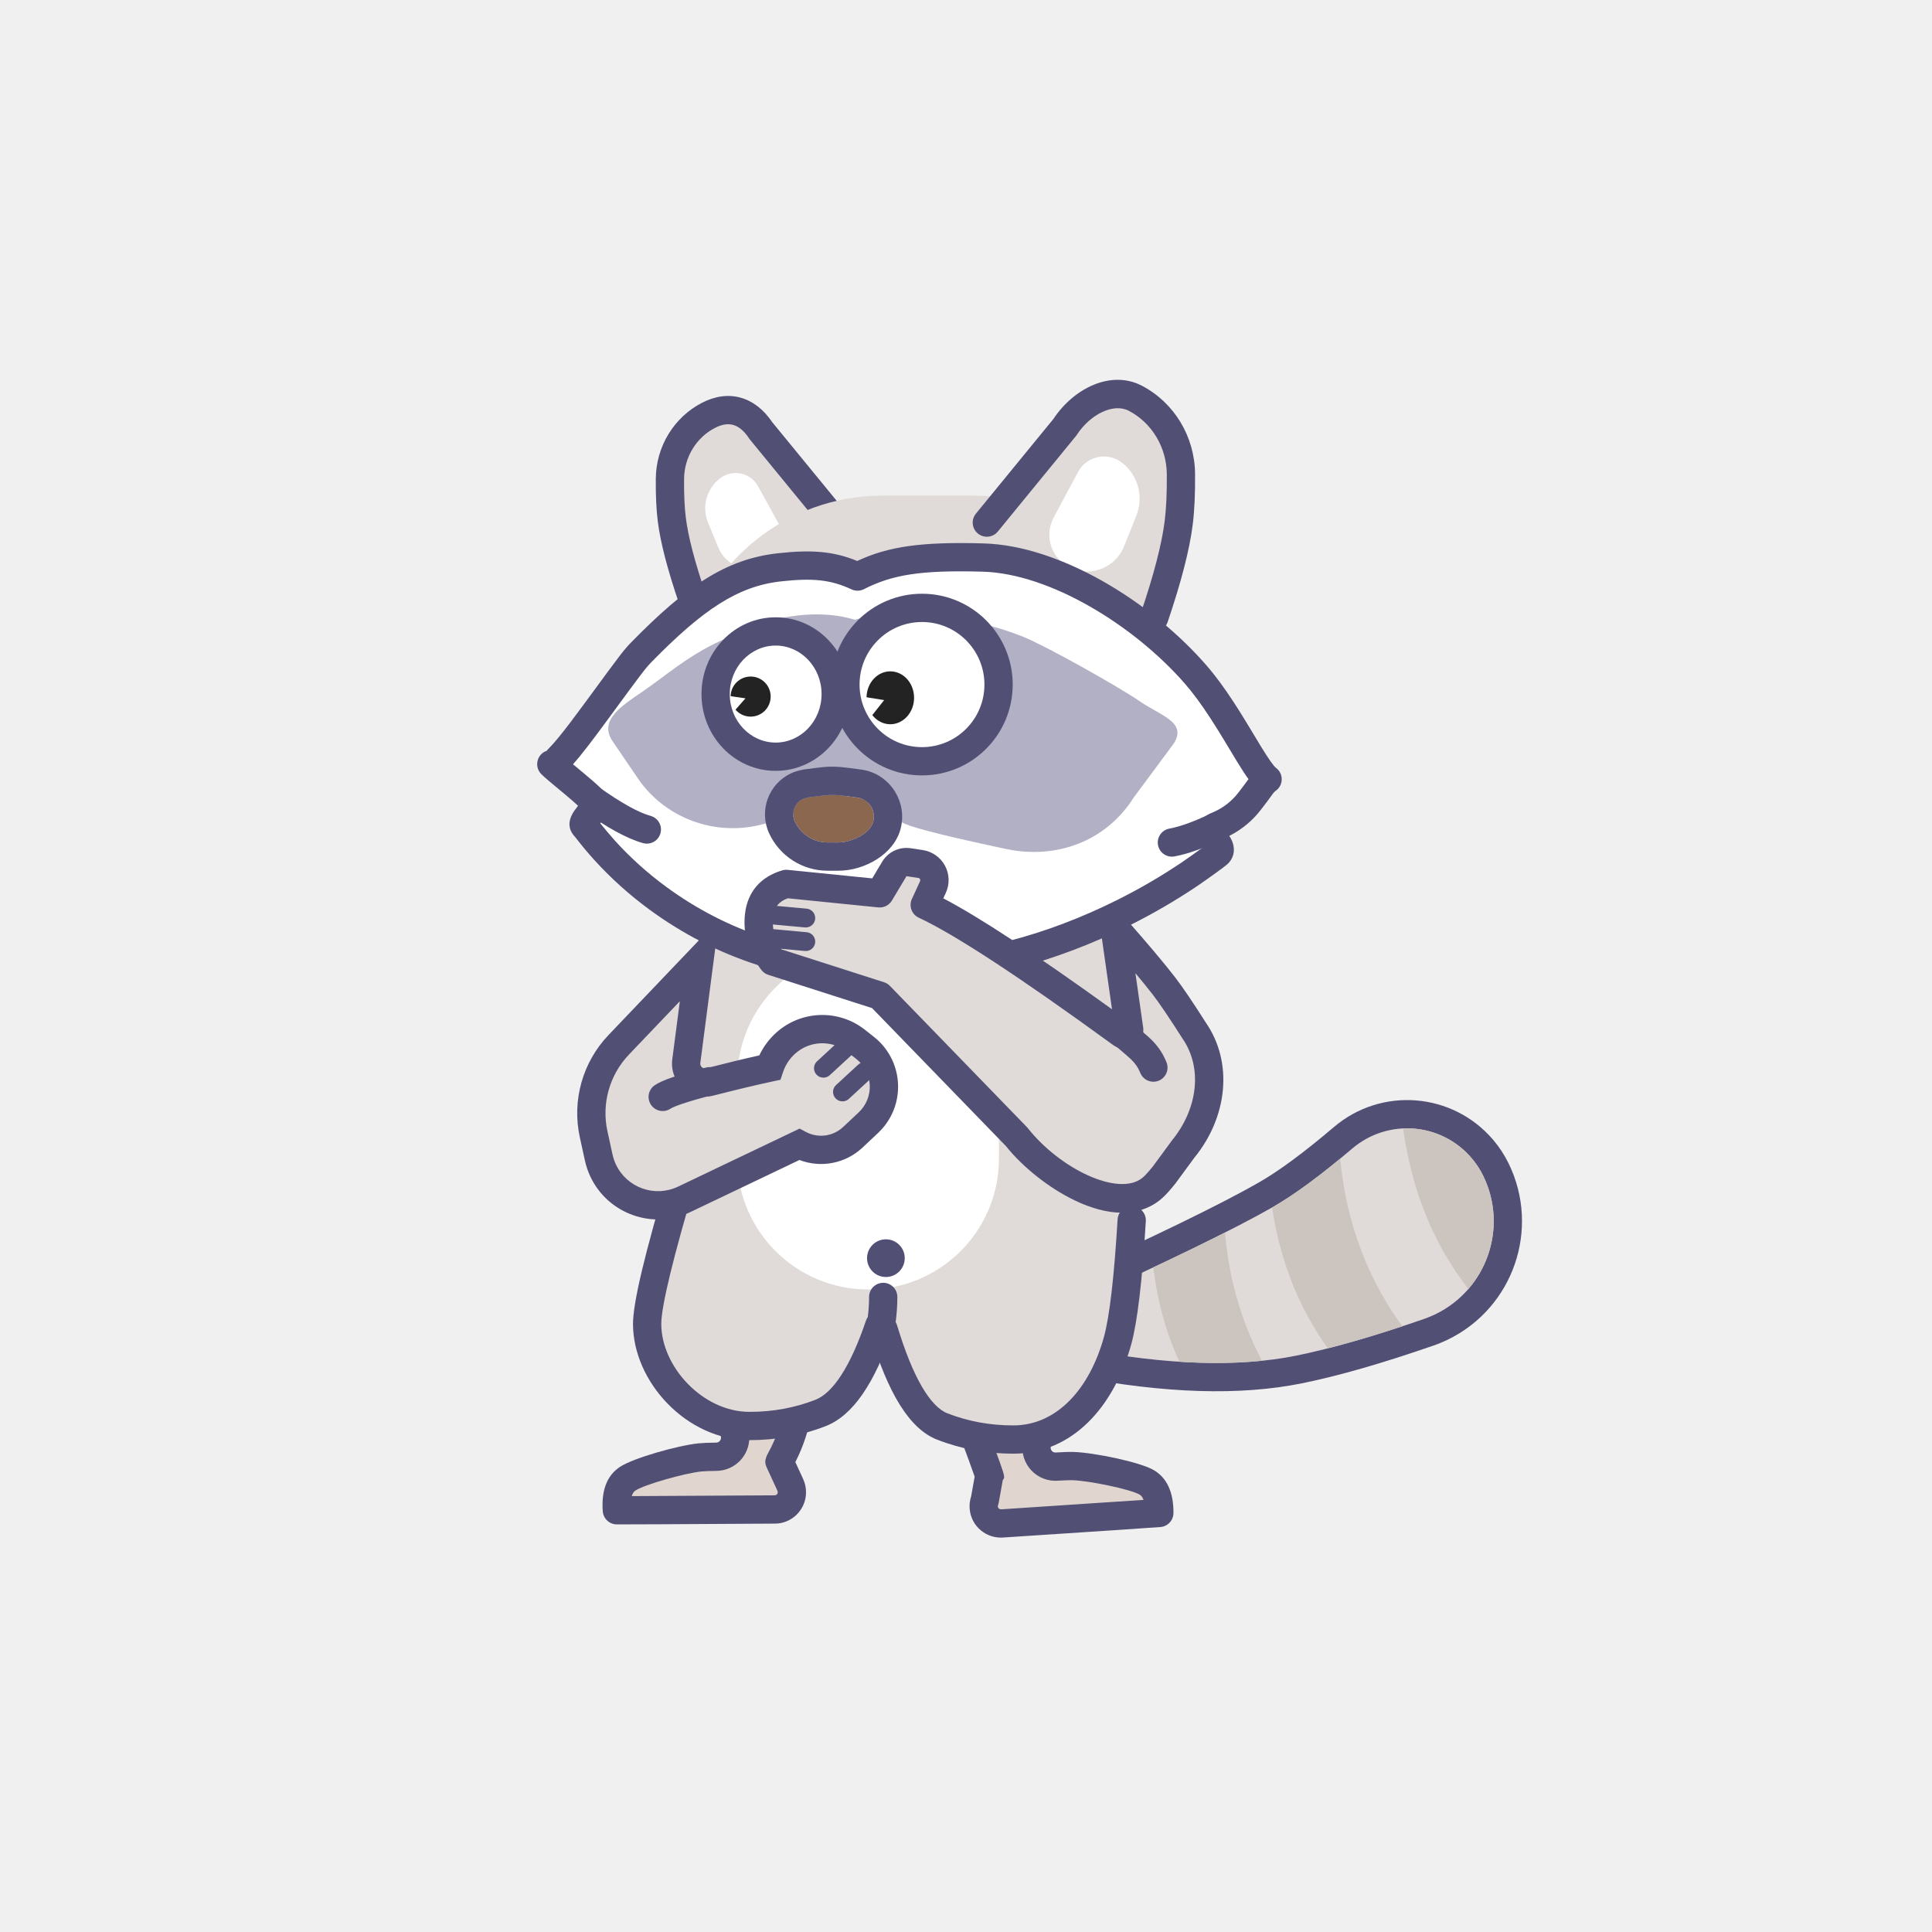
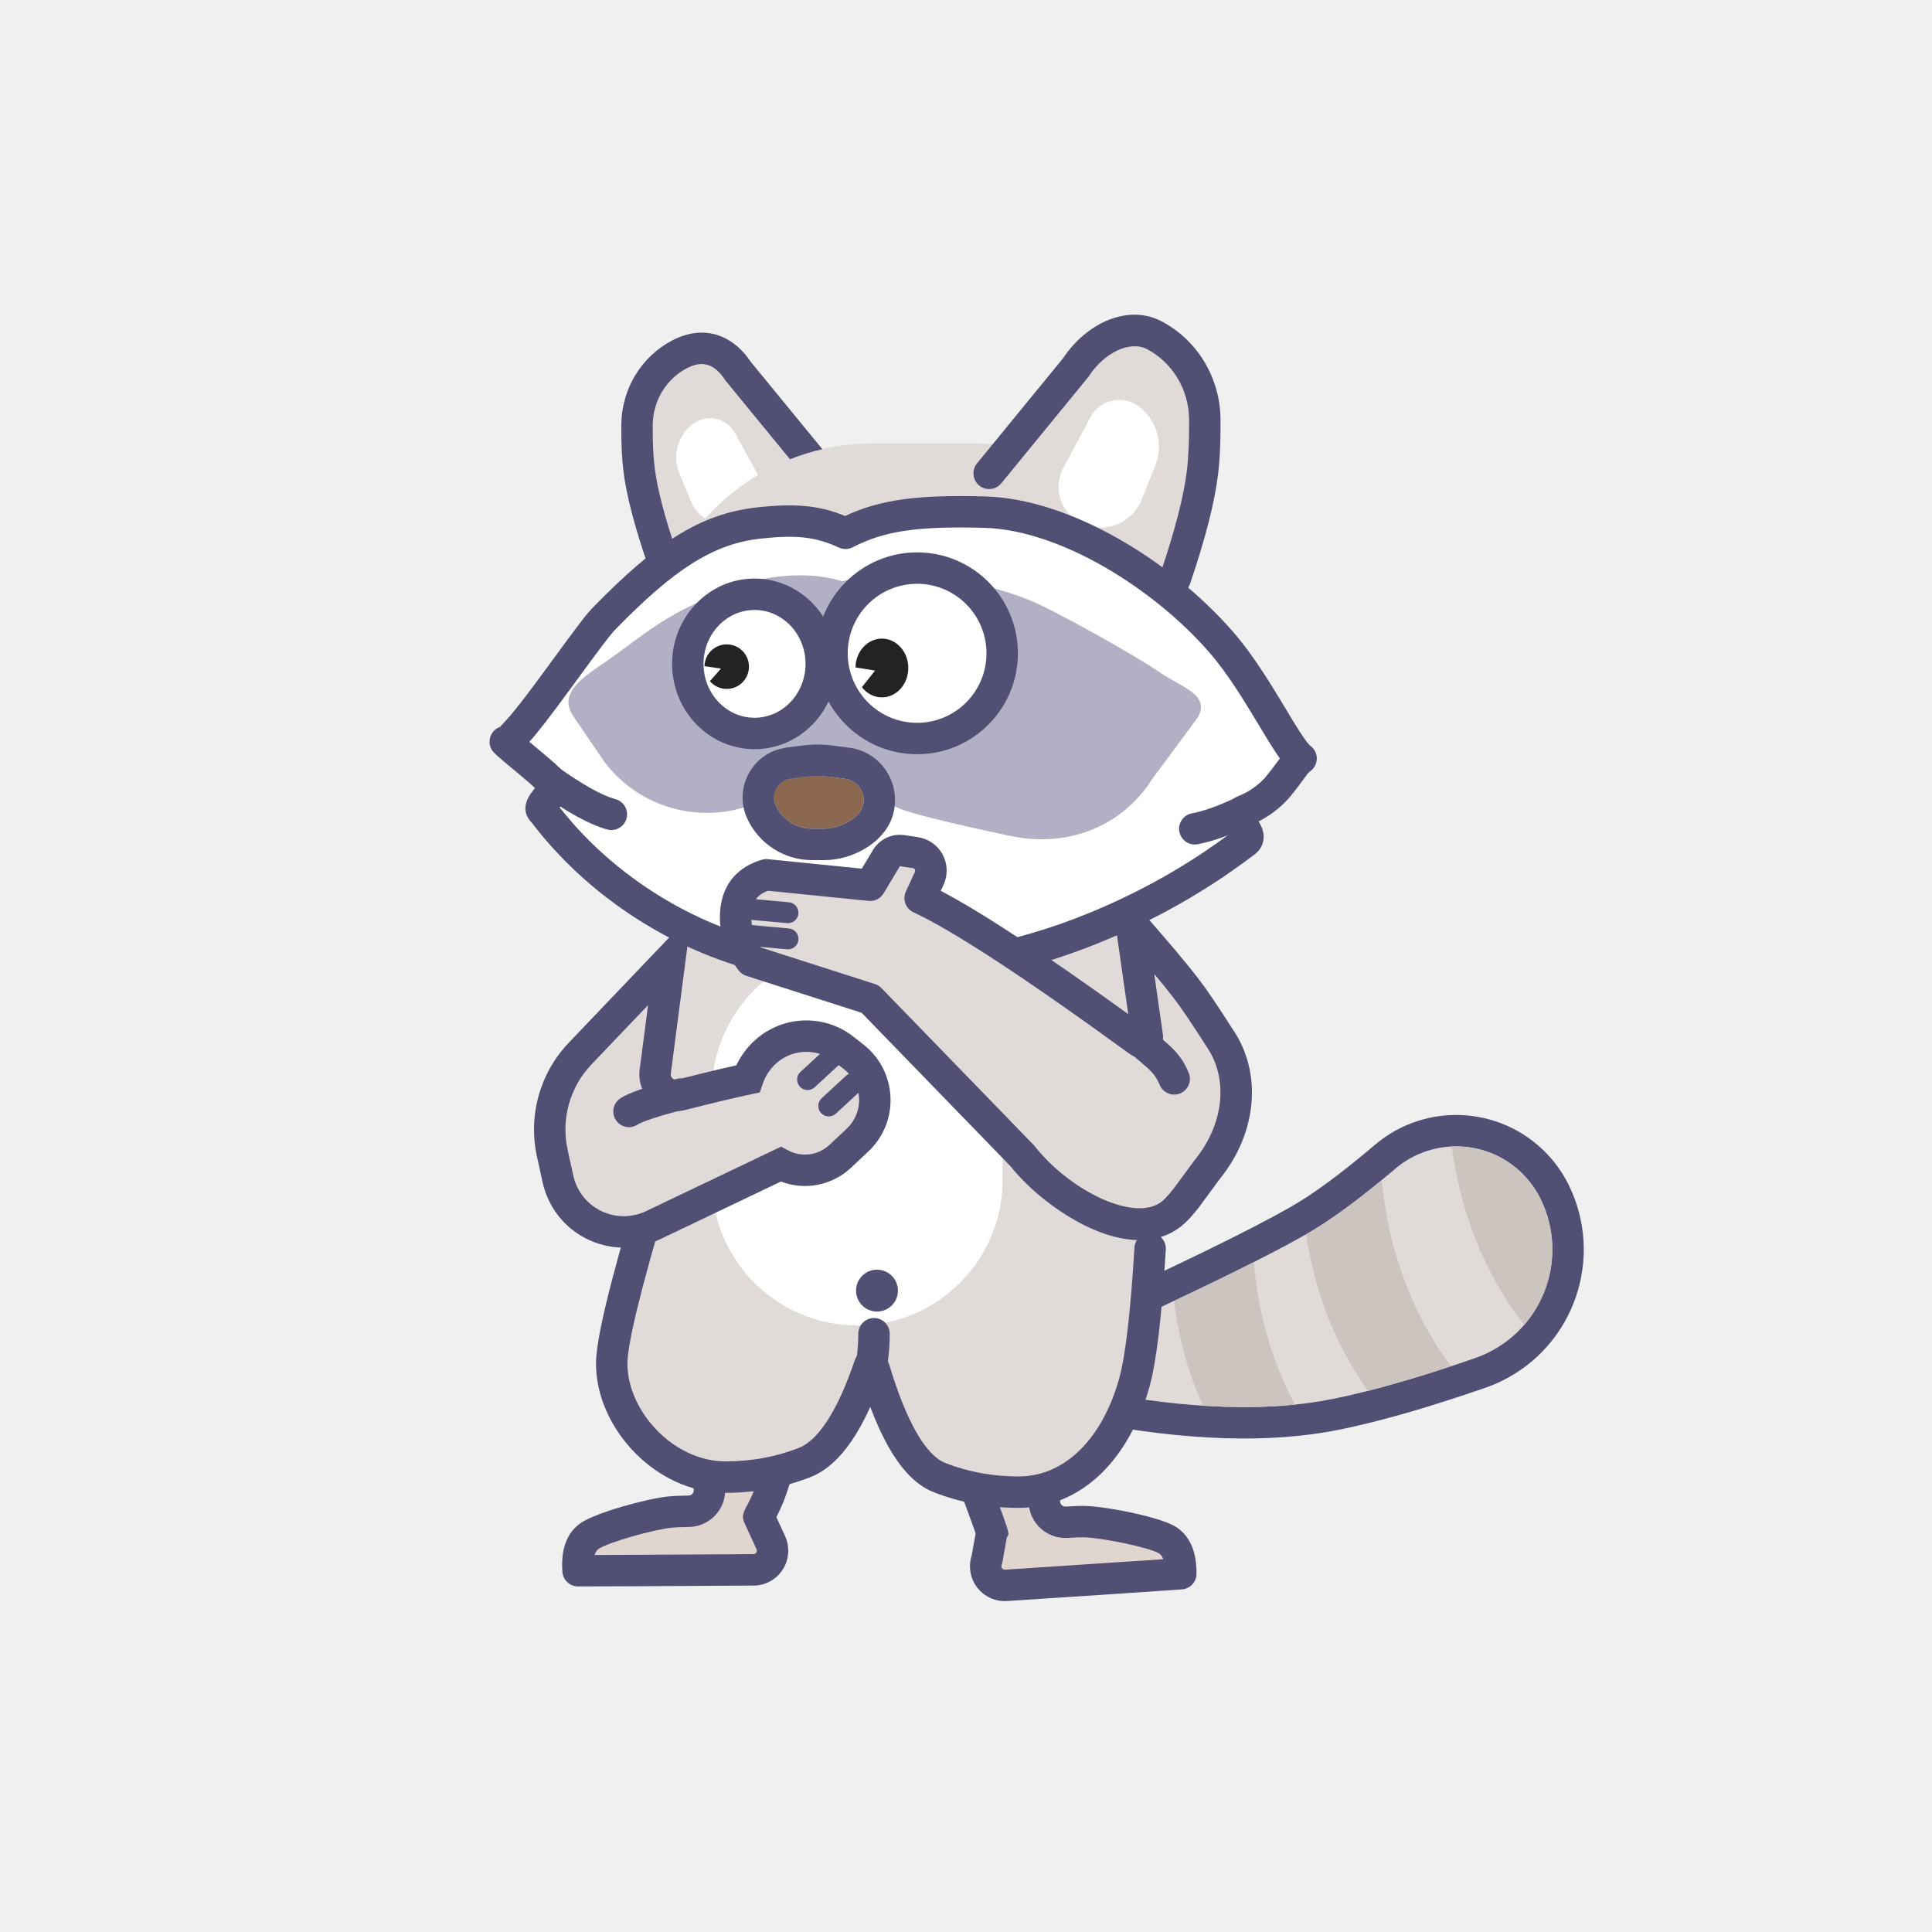
- <svg xmlns="http://www.w3.org/2000/svg" width="800px" height="800px" viewBox="0 0 1024 1024" class="icon" version="1.1">
+ <svg xmlns="http://www.w3.org/2000/svg" width="800px" height="800px" viewBox="51.2 51.2 921.6 921.6" class="icon" version="1.1">
  <path d="M567.806 691.807c50.381-22.828 85.866-40.106 106.454-51.824 11.631-6.626 25.79-17.033 42.481-31.239 18.872-16.059 47.189-13.779 63.246 5.095a44.561 44.561 0 0 1 6.166 9.423c13.255 27.203 1.946 59.999-25.258 73.253-1.973 0.962-4.001 1.803-6.072 2.523-26.602 9.209-49.179 15.695-67.739 19.456-30.76 6.236-68.745 5.02-113.964-3.656l-5.315-23.028z" fill="#E0DBD8" />
  <path d="M567.806 691.807l5.317 23.033c45.216 8.674 83.199 9.893 113.961 3.656 18.557-3.761 41.135-10.247 67.739-19.456a54.539 54.539 0 0 0 6.069-2.523c27.208-13.255 38.512-46.05 25.26-73.253a44.626 44.626 0 0 0-6.169-9.423c-16.059-18.874-44.374-21.154-63.243-5.095-16.691 14.204-30.85 24.611-42.484 31.237-20.582 11.719-56.07 28.997-106.451 51.824z m-6.184-13.652c49.991-22.648 85.142-39.761 105.222-51.2 10.7-6.089 24.151-15.979 40.186-29.621 25.175-21.424 62.951-18.382 84.373 6.793a59.979 59.979 0 0 1 8.224 12.573c16.879 34.641 2.478 76.41-32.169 93.291a70.137 70.137 0 0 1-7.732 3.207c-27.183 9.416-50.378 16.077-69.667 19.985-32.888 6.668-72.771 5.385-119.761-3.626l-9.583-1.838-10.27-44.499 11.177-5.065z" fill="#524F75" />
  <path d="M743.669 598.096c13.404-0.634 26.949 4.728 36.315 15.742a44.659 44.659 0 0 1 6.169 9.423c9.915 20.35 6.084 43.837-7.867 59.924a164.924 164.924 0 0 1-20.365-33.974c-6.821-15.318-11.571-32.356-14.251-51.115zM611.278 671.746c14.558-6.866 27.223-13.03 38.013-18.487a180.274 180.274 0 0 0 5.565 32.206c3.397 12.683 8.077 24.606 14.036 35.765-13.437 1.374-28.033 1.548-43.795 0.517a163.453 163.453 0 0 1-9.126-25.418 175.221 175.221 0 0 1-4.69-24.583zM674.237 639.995l0.025-0.015c10.113-5.759 22.136-14.381 36.07-25.865 1.558 17.136 5.345 33.537 11.359 49.202 5.545 14.443 12.748 27.65 21.609 39.621-14.488 4.795-27.673 8.699-39.546 11.721-8.137-11.481-14.671-23.637-19.598-36.474-4.533-11.813-7.842-24.544-9.918-38.188z" fill="#CBC4BF" />
  <path d="M383.525 477.034h204.578l12.368 96.893v53.65c0 20.542-1.848 45.69-5.547 75.451-44.427 11.306-73.381 16.958-86.863 16.958H452.373c-15.537 0-50.833-7.051-105.887-21.152 8.984-29.019 13.477-52.773 13.477-71.258 0.067-23.564 0.762-42.686 2.083-57.634 2.785-31.487 9.943-62.459 21.479-92.909z" fill="#E0DBD8" />
  <path d="M389.455 760.095l-5.185-26.11a2.158 2.158 0 0 1 2.19-2.58l21.531-0.16c1.049 0.03 17.393-1.074 16.554 2.288-1.354 26.557-11.546 40.735-11.319 41.225l5.637 12.243c0.577 1.256 0.872 2.617 0.859 3.989-0.045 5.14-4.281 9.199-9.466 9.061-50.039 0.31-77.807 0.45-83.306 0.42-0.622-8.247 1.309-13.831 5.787-16.754 6.716-4.386 29.731-10.37 38.143-11.249 1.891-0.2 4.815-0.317 8.774-0.357a10.078 10.078 0 0 0 9.8-12.016z" fill="#E1D6CF" />
  <path d="M386.26 738.898h0.18-0.18z m10.542 19.736a17.483 17.483 0 0 1 0.335 3.244c0.095 9.696-7.705 17.628-17.41 17.725-3.741 0.037-6.464 0.15-8.07 0.317-8.744 0.912-29.953 6.891-34.826 10.07-0.867 0.564-1.548 1.519-1.983 2.977 12.325-0.04 37.513-0.175 75.604-0.41 1.009 0.025 1.768-0.699 1.776-1.633a1.848 1.848 0 0 0-0.175-0.789l-5.637-12.243c-1.119-2.43-0.912-3.796-0.262-5.677 0.132-0.387 0.267-0.699 0.43-1.034 0.147-0.305 0.287-0.574 0.559-1.079a72.961 72.961 0 0 0 5.462-12.5c1.913-5.749 3.307-12.056 4.031-18.974a91.471 91.471 0 0 0-5.42 0.01c-0.699 0.022-2.802 0.1-3.097 0.105l-15.243 0.112 3.926 19.778z m11.384-34.878l-0.18-0.002h-0.017 0.197z m8.167-0.13c2.965 0.07 5.442 0.292 7.5 0.767 1.718 0.395 3.197 0.959 4.566 1.941 2.5 1.798 4.019 4.733 3.584 8.017-0.562 10.31-2.395 19.616-5.177 27.978a87.617 87.617 0 0 1-4.893 11.846l-0.38 0.749 4.116 8.946c1.039 2.255 1.566 4.708 1.546 7.183-0.08 9.346-7.797 16.734-16.911 16.491-50.106 0.307-77.851 0.45-83.396 0.417a7.493 7.493 0 0 1-7.43-6.928c-0.807-10.707 2.036-18.939 9.161-23.589 7.215-4.71 30.56-11.289 41.462-12.428 2.178-0.23 5.302-0.357 9.473-0.4a2.587 2.587 0 0 0 2.53-3.06l-5.185-26.11a9.648 9.648 0 0 1 9.566-11.534l21.319-0.155c-1.026-0.01 5.739-0.2 8.549-0.132z" fill="#524F75" />
  <path d="M466.037 702.479c-8.919 26.324-19.294 41.797-31.12 46.41-11.826 4.615-24.379 6.918-37.653 6.918-31.344 0-54.272-29.933-54.272-54.125 0-10.265 6.326-36.582 18.981-78.95" fill="#E0DBD8" />
  <path d="M458.942 700.074c-8.272 24.414-17.545 38.245-26.746 41.834-10.949 4.271-22.575 6.409-34.928 6.409-24.773 0-46.779-23.962-46.779-46.634 0-9.221 6.264-35.278 18.667-76.807a7.493 7.493 0 1 0-14.358-4.286c-12.905 43.208-19.294 69.782-19.294 81.096 0 30.678 28.415 61.62 61.765 61.62 14.196 0 27.67-2.478 40.376-7.435 14.453-5.637 25.927-22.745 35.493-50.988a7.493 7.493 0 0 0-14.194-4.808z" fill="#524F75" />
  <path d="M549.468 766.084l3.399-26.517a2.148 2.148 0 0 0-2.355-2.42l-23.977 1.386c-1.044 0.1-17.773 0.072-17.905 1.111 10.622 27.98 15.837 42.221 15.647 42.728l-2.265 12.633a9.406 9.406 0 0 0-0.584 4.044 9.106 9.106 0 0 0 10.043 8.374c49.866-3.272 77.537-5.12 83.011-5.545 0.057-8.279-2.24-13.722-6.903-16.322-6.988-3.901-30.32-8.232-38.76-8.507-1.908-0.06-4.85 0.03-8.826 0.275a9.988 9.988 0 0 1-10.525-11.242z" fill="#E1D6CF" />
  <path d="M516.298 781.841c-0.604-1.778-1.556-4.433-2.84-7.947-2.597-7.088-6.549-17.62-11.848-31.584a7.498 7.498 0 0 1-0.425-3.609 7.473 7.473 0 0 1 2.63-4.845c0.674-0.569 1.331-0.954 2.018-1.254 0.682-0.3 1.319-0.48 2.023-0.627a24.718 24.718 0 0 1 2.805-0.38c1.648-0.152 3.771-0.257 6.359-0.337l0.749-0.025c2.622-0.075 8.16-0.16 8.017-0.15l24.179-1.404a9.641 9.641 0 0 1 10.317 10.849l-3.397 26.514a2.498 2.498 0 0 0 2.632 2.81c4.191-0.26 7.335-0.357 9.531-0.285 10.939 0.36 34.651 5.26 42.166 9.453 7.428 4.143 10.819 12.163 10.745 22.918a7.493 7.493 0 0 1-6.916 7.418c-5.525 0.43-33.168 2.273-82.857 5.532-9.326 0.917-17.533-5.927-18.25-15.26a16.824 16.824 0 0 1 0.784-6.519l1.863-10.397a28.844 28.844 0 0 0-0.287-0.874z m34.933-37.231l-0.217 0.015c0.075-0.002 0.15-0.01 0.217-0.015z m-24.276 1.409c-1.246 0.045-5.587 0.12-7.842 0.17 15.068 39.691 13.637 36.072 12.368 38.38l-2.11 11.764c-0.08 0.455-0.205 0.899-0.365 1.331a1.873 1.873 0 0 0-0.122 0.819c0.07 0.932 0.854 1.586 2.083 1.469 37.806-2.48 62.871-4.146 75.127-4.985-0.529-1.444-1.274-2.355-2.173-2.862-5.065-2.825-26.592-7.273-35.358-7.56-1.618-0.052-4.358 0.032-8.117 0.265a17.485 17.485 0 0 1-18.422-19.673l2.582-20.138-17.653 1.022z" fill="#524F75" />
  <path d="M468.303 704.627c8.919 29.681 19.294 46.827 31.12 51.442 11.826 4.615 24.376 6.918 37.653 6.918 31.344 0 48.752-28.834 55.254-52.359 3.134-11.329 5.637-32.643 7.505-63.933" fill="#E0DBD8" />
  <path d="M475.478 702.471c8.302 27.628 17.668 43.105 26.669 46.617 10.949 4.271 22.578 6.406 34.928 6.406 23.06 0 40.441-19.424 48.031-46.867 2.952-10.672 5.41-31.594 7.248-62.382a7.493 7.493 0 0 1 14.958 0.894c-1.898 31.794-4.446 53.493-7.762 65.484-9.181 33.193-31.249 57.856-62.476 57.856-14.196 0-27.67-2.475-40.376-7.433-14.653-5.719-26.037-24.531-35.573-56.265a7.493 7.493 0 0 1 14.353-4.311z" fill="#524F75" />
  <path d="M460.101 503.061c38.305 0 69.36 31.055 69.36 69.36v41.659c0 38.308-31.055 69.36-69.36 69.36-38.305 0-69.36-31.052-69.36-69.36v-41.659c0-38.308 31.055-69.36 69.36-69.36z" fill="#FFFFFF" />
  <path d="M473.12 709.854c0.759-3.659 1.291-6.661 1.598-9.044 0.597-4.62 0.897-9.061 0.897-13.324a7.493 7.493 0 1 0-14.985 0c0 3.604-0.257 7.408-0.774 11.401-0.252 1.953-0.724 4.608-1.411 7.925a7.495 7.495 0 0 0 14.676 3.042z" fill="#524F75" />
  <path d="M469.541 666.849m-9.99 0a9.99 9.99 0 1 0 19.98 0 9.99 9.99 0 1 0-19.98 0Z" fill="#524F75" />
  <path d="M407.917 565.86c-7.94 1.681-18.537 4.211-31.791 7.59a9.995 9.995 0 0 1-12.375-10.972l6.981-53.555L327.927 553.782a52.449 52.449 0 0 0-13.29 47.424l2.705 12.355c0.527 2.41 1.331 4.748 2.393 6.976 7.65 16.022 26.841 22.81 42.863 15.158l61.02-29.134a24.561 24.561 0 0 0 28.37-3.764l8.272-7.762c0.944-0.887 1.821-1.843 2.625-2.862 8.946-11.329 7.013-27.768-4.318-36.714l-4.77-3.769a29.004 29.004 0 0 0-37.211 1.059 30.395 30.395 0 0 0-8.669 13.112z" fill="#E0DBD8" />
  <path d="M411.623 547.141a36.499 36.499 0 0 1 46.824-1.331l4.77 3.766c14.578 11.511 17.066 32.663 5.555 47.241a33.682 33.682 0 0 1-3.379 3.681l-8.272 7.762a32.054 32.054 0 0 1-33.41 6.561L365.828 642.455c-19.756 9.436-43.418 1.066-52.851-18.689a39.751 39.751 0 0 1-2.952-8.602l-2.705-12.358a59.929 59.929 0 0 1 15.188-54.197L381.118 487.179 371.178 563.45a2.498 2.498 0 0 0 3.092 2.742c11.291-2.877 20.682-5.15 28.182-6.811a37.888 37.888 0 0 1 9.171-12.241z m-51.285-16.476L333.349 558.952a44.964 44.964 0 0 0-11.391 40.648l2.705 12.358c0.405 1.846 1.022 3.641 1.836 5.35 5.867 12.288 20.585 17.493 32.873 11.626L423.811 598.166l3.339 1.786a17.071 17.071 0 0 0 19.713-2.617l8.272-7.762a18.654 18.654 0 0 0-1.206-28.232l-4.77-3.766a21.514 21.514 0 0 0-27.598 0.784 22.838 22.838 0 0 0-6.539 9.883l-1.361 4.066-4.196 0.887c-7.822 1.653-18.327 4.161-31.492 7.52a17.488 17.488 0 0 1-21.656-19.201l4.021-30.847z" fill="#524F75" />
  <path d="M444.758 551.709l-11.676 10.769a4.995 4.995 0 1 0 6.773 7.343l11.674-10.769a4.995 4.995 0 0 0-6.771-7.343zM454.851 564.284l-11.676 10.769a4.995 4.995 0 1 0 6.773 7.343l11.674-10.769a4.99 4.99 0 0 0 0.285-7.056 4.99 4.99 0 0 0-7.056-0.287zM374.032 565.862c-14.463 3.751-23.065 6.634-27.011 9.331a7.49 7.49 0 1 0 8.454 12.37c0.739-0.505 3.025-1.481 6.521-2.652 3.924-1.314 9.199-2.835 15.8-4.546a7.493 7.493 0 1 0-3.764-14.503z" fill="#524F75" />
  <path d="M366.979 317.345c-5.944-17.398-9.583-31.402-10.914-42.014-0.729-5.849-1.059-13.042-0.984-21.579 0.122-14.204 7.982-27.153 20.378-33.582 11.077-5.744 20.88-2.45 27.828 8.072l38.585 47.089" fill="#E0DBD8" />
  <path d="M409.315 223.779c-9.134-13.564-23.03-17.665-37.309-10.26-14.87 7.712-24.271 23.202-24.421 40.168-0.077 8.846 0.265 16.359 1.044 22.578 1.404 11.202 5.16 25.665 11.259 43.505a7.493 7.493 0 1 0 14.181-4.848c-5.794-16.953-9.316-30.498-10.567-40.523-0.687-5.482-1.002-12.353-0.929-20.582 0.1-11.446 6.416-21.854 16.334-26.999 7.355-3.814 13.092-2.08 18.127 5.545l0.212 0.325L436.074 280.076a7.493 7.493 0 1 0 11.589-9.498l-38.35-46.799z" fill="#524F75" />
  <path d="M381.835 253.383a13.532 13.532 0 0 1 19.948 4.326l10.862 19.751a16.152 16.152 0 0 1-8.11 22.765 18.34 18.34 0 0 1-23.822-10.023l-5.42-13.152a20.01 20.01 0 0 1 6.541-23.667z" fill="#FFFFFF" />
  <path d="M467.721 262.693h48.47c52.449 0 97.23 37.888 105.912 89.617l14.543 86.645H342.496l20.365-92.06c10.879-49.187 54.487-84.203 104.86-84.203z" fill="#E0DBD8" />
  <path d="M611.815 327.193c7.048-20.785 11.361-37.516 12.937-50.196 0.869-6.988 1.259-15.582 1.169-25.782-0.15-16.968-9.466-32.441-24.154-40.123-13.127-6.863-29.162 2.825-37.391 15.4l-41.322 50.508" fill="#E0DBD8" />
  <path d="M605.239 204.45c17.158 8.974 27.998 26.984 28.172 46.699 0.09 10.507-0.312 19.421-1.226 26.771-1.648 13.265-6.079 30.453-13.272 51.677a7.493 7.493 0 1 1-14.191-4.813c6.898-20.345 11.089-36.622 12.593-48.712 0.824-6.626 1.196-14.9 1.114-24.793-0.127-14.224-7.912-27.158-20.135-33.55-7.992-4.178-20.27 1.588-27.65 12.862l-0.22 0.332-41.574 50.815a7.493 7.493 0 0 1-11.599-9.491l41.082-50.208c11.169-16.771 30.927-25.945 46.904-17.59z" fill="#524F75" />
  <path d="M594.577 245.148a15.56 15.56 0 0 0-23.182 5.008l-12.94 24.174a19.314 19.314 0 0 0 9.633 26.966 21.084 21.084 0 0 0 27.548-11.406c0.032-0.072 0.06-0.15 0.09-0.222l6.569-16.377a24.136 24.136 0 0 0-7.717-28.143z" fill="#FFFFFF" />
  <path d="M413.172 300.689c17.238-1.893 28.32-1.156 41.337 4.905 15.775-8.057 31.654-11.059 66.585-10.083 43.907 1.229 90.829 36.984 112.55 61.895 17.55 20.128 31.002 50.306 38.2 55.608-6.009 4.059-9.346 17.58-26.954 24.828-8.734 3.596 6.334 10.947 0 15.138-3.766 2.493-74.235 60.756-172.097 61.512-110.937 0.857-159.856-73.511-163.008-76.648-2.523-2.51 6.961-9.144 5.275-12.435s-19.763-17.141-22.845-20.395c7.378-2.415 37.933-49.369 47.868-59.499 19.806-20.188 43.03-41.524 73.089-44.826z" fill="#FFFFFF" />
  <path d="M655.482 403.371c-1.306-2.133-6.142-10.178-6.609-10.947a413.933 413.933 0 0 0-7.425-11.886c-4.715-7.228-9.099-13.215-13.454-18.21-27.046-31.017-71.66-58.338-107.115-59.327-32.491-0.909-47.806 1.521-62.966 9.266a7.495 7.495 0 0 1-6.571 0.12c-10.984-5.115-20.323-6.122-37.356-4.251-23.165 2.545-41.794 15.343-68.558 42.626-3.229 3.292-5.597 6.439-21.407 28.023l-1.074 1.466c-8.914 12.146-14.811 19.931-19.254 24.816 1.878 1.563 4.161 3.457 4.581 3.809l0.719 0.599c8.107 6.783 11.286 9.693 12.733 12.518 1.648 3.217 1.234 6.349-0.22 9.328-0.702 1.439-1.531 2.652-2.872 4.406l-0.485 0.629c2.31 2.842 5.472 6.663 7.842 9.278a180.644 180.644 0 0 0 27.171 24.444c31.944 23.427 71.463 37.294 119.571 36.921 42.246-0.325 82.417-11.501 119.428-30.003a305.209 305.209 0 0 0 34.217-19.938 401.425 401.425 0 0 0 11.212-7.957 24.943 24.943 0 0 1-1.261-2.055c-0.849-1.541-1.421-3.037-1.643-4.735-0.677-5.2 2.325-9.323 7.35-11.394 5.25-2.16 9.211-5.03 12.65-8.794 1.548-1.693 4.963-6.334 7.046-9.154-1.761-2.418-3.761-5.527-6.249-9.598z m-356.102 17.593l-0.702-0.587c-0.612-0.51-5.654-4.695-6.936-5.772-2.53-2.128-4.021-3.442-4.968-4.441-3.781-3.991-2.118-10.562 3.109-12.273-0.117-0.14 0.42-0.627 1.071-1.279 1.414-1.419 3.217-3.469 5.372-6.107 3.726-4.561 8.087-10.327 14.543-19.124l1.066-1.456c16.861-23.018 18.764-25.548 22.798-29.659 29.034-29.596 49.989-43.992 77.619-47.029 17.952-1.973 29.541-1.041 41.986 4.096 16.729-7.812 34.294-10.23 66.965-9.316 40.346 1.129 88.454 30.585 117.99 64.46 4.873 5.59 9.646 12.108 14.711 19.873 2.423 3.716 4.803 7.538 7.692 12.313 0.495 0.817 5.3 8.811 6.569 10.884 4.203 6.866 6.858 10.572 8.025 11.431 4.171 3.07 4.039 9.343-0.252 12.241-0.24 0.162-0.632 0.537-1.169 1.176-0.107 0.127-6.199 8.644-9.121 11.838a48.675 48.675 0 0 1-14.199 10.797c1.184 1.873 1.818 3.242 2.21 5.15 0.894 4.341-0.852 8.477-4.735 11.047 1.274-0.842-8.032 6.047-14.264 10.252a319.773 319.773 0 0 1-35.897 20.917c-38.924 19.458-81.273 31.237-126.012 31.584-51.477 0.397-94.101-14.556-128.549-39.821a195.519 195.519 0 0 1-29.416-26.469 180.204 180.204 0 0 1-8.989-10.717l-0.932-1.196c-3.956-4.106-3.719-8.274-1.778-12.026 0.757-1.464 1.334-2.265 3.199-4.678-1.888-1.773-4.064-3.644-7.008-6.112z" fill="#524F75" />
  <path d="M378.855 341.094c7.945-3.949 19.274-8.369 33.987-13.267 26.909-5.59 51.285-0.842 66.675 18.789 14.246 18.172 10.832 44.279-7.628 58.303-0.24 0.182-0.48 0.36-0.722 0.537-16.157 11.741-26.946 18.712-32.363 20.912-5.162 2.095-16.526 5.557-34.089 10.382-25.742 7.073-53.156-3.274-67.497-25.475l-12.743-18.722c-7.071-10.947 5.197-18.524 15.815-25.807 12.56-8.612 22.453-17.648 38.565-25.652z" fill="#B2B0C5" />
  <path d="M542.882 337.75c-12.141-4.99-28.535-9.883-56.807-11.739-27.396-1.798-46.267 2.567-62.289 23.502-13.572 17.733-10.317 43.203 7.265 56.889 0.784 0.609 1.591 1.191 2.418 1.741 24.851 16.541 40.358 26.095 46.525 28.657 6.092 2.535 23.809 6.921 53.146 13.157 26.786 5.694 53.098-4.014 67.786-27.308l21.219-28.597c7.138-11.324-7.036-14.763-17.84-22.213-11.276-7.78-49.279-29.099-61.423-34.089z" fill="#B2B0C5" />
  <path d="M428.279 422.66c7.385-0.974 10.342-1.376 13.524-1.326s6.858 0.657 12.52 1.379c5.662 0.719 9.533 5.984 8.746 11.611-0.052 0.377-0.125 0.752-0.22 1.121-1.658 6.511-11.761 11.067-18.467 11.067h-5.762a19.126 19.126 0 0 1-17.338-11.067 9.046 9.046 0 0 1 4.363-12.013c0.552-0.26 1.431-0.517 2.632-0.772z" fill="#8B674F" />
  <path d="M428.279 422.66c-1.201 0.255-2.08 0.512-2.635 0.772a9.049 9.049 0 0 0-4.363 12.013 19.131 19.131 0 0 0 17.338 11.067h5.767c6.706 0 16.806-4.556 18.467-11.067 0.095-0.37 0.167-0.742 0.22-1.121 0.784-5.627-3.084-10.892-8.746-11.611-5.664-0.722-9.338-1.329-12.52-1.379s-6.142 0.352-13.527 1.326z m-1.963-14.855c9.566-1.264 11.439-1.466 15.048-1.459l0.669 0.005c2.095 0.032 4.173 0.21 6.921 0.547 1.204 0.147 6.079 0.799 7.258 0.949 13.979 1.776 23.632 14.688 21.699 28.55-0.13 0.924-0.31 1.843-0.539 2.75-3.497 13.727-19.271 22.353-32.988 22.353h-5.762a34.122 34.122 0 0 1-30.925-19.726c-5.595-12.016-0.407-26.302 11.601-31.914 1.813-0.847 3.659-1.386 5.884-1.856l0.564-0.12 0.569-0.08z" fill="#524F75" />
  <path d="M379.297 367.876a33.203 31.824 90 1 0 63.648 0 33.203 31.824 90 1 0-63.648 0Z" fill="#FFFFFF" />
  <path d="M411.121 408.569C389.335 408.569 371.804 390.281 371.804 367.876S389.335 327.18 411.121 327.18s39.317 18.29 39.317 40.695-17.53 40.693-39.317 40.693z m0-14.985c13.364 0 24.331-11.441 24.331-25.707S424.485 342.166 411.121 342.166C397.757 342.166 386.79 353.607 386.79 367.876s10.967 25.707 24.331 25.707z" fill="#524F75" />
  <path d="M389.829 376.145a10.575 10.575 0 0 0 8.03 3.681 10.617 10.617 0 0 0 10.61-10.625 10.615 10.615 0 0 0-10.61-10.625 10.617 10.617 0 0 0-10.607 10.41l7.865 1.144-5.287 6.014z" fill="#232323" />
  <path d="M448.09 362.836a40.65 40.585 90 1 0 81.171 0 40.65 40.585 90 1 0-81.171 0Z" fill="#FFFFFF" />
  <path d="M488.675 410.981C462.119 410.981 440.595 389.422 440.595 362.836S462.119 314.693 488.675 314.693c26.557 0 48.078 21.556 48.078 48.143s-21.521 48.145-48.078 48.145z m0-14.985c18.275 0 33.093-14.843 33.093-33.158S506.95 329.678 488.675 329.678 455.58 344.521 455.58 362.836s14.821 33.16 33.095 33.16z" fill="#524F75" />
  <path d="M462.343 379.007c2.31 2.972 5.724 4.855 9.536 4.855 6.958 0 12.598-6.276 12.598-14.016 0-7.742-5.639-14.019-12.598-14.019-6.871 0-12.458 6.124-12.595 13.734l9.338 1.511-6.279 7.935z" fill="#232323" />
  <path d="M640.957 431.576c-8.512 4.051-15.617 6.579-21.219 7.615a7.493 7.493 0 0 0 2.725 14.736c7.056-1.304 15.335-4.253 24.931-8.819a7.493 7.493 0 1 0-6.436-13.532zM308.624 429.301c13.092 9.338 23.682 15.185 32.081 17.538a7.493 7.493 0 1 0 4.044-14.428c-6.376-1.788-15.622-6.891-27.426-15.31a7.493 7.493 0 1 0-8.699 12.201z" fill="#524F75" />
  <path d="M490.124 479.612c19.543 9.076 54.349 31.851 104.421 68.323a2.498 2.498 0 0 0 3.964-2.178l-7.755-54.232c11.791 13.374 20.522 23.739 26.194 31.095 3.676 4.763 8.969 12.578 15.879 23.442 13.412 19.269 9.179 44.806-5.719 62.954l-10.16 13.834c-2.043 2.493-4.441 5.43-6.971 7.428-19.483 15.387-55.786-8.299-71.173-27.785l-72.519-74.74-56.792-18.205c-5.779-7.722-8.17-15.862-7.17-24.419 1.002-8.557 5.807-14.101 14.413-16.631l49.547 4.995 7.747-12.942a7.493 7.493 0 0 1 7.545-3.559l6.384 0.962a8.622 8.622 0 0 1 6.549 12.133l-4.383 9.526z" fill="#E0DBD8" />
  <path d="M605.921 544.698c0.03 0.195 0.05 0.39 0.062 0.587a9.99 9.99 0 0 1-15.852 8.706c-49.684-36.19-84.205-58.78-103.164-67.586a7.493 7.493 0 0 1-3.649-9.93l4.386-9.526c0.185-0.922-0.242-1.499-0.859-1.591l-6.384-0.962-7.747 12.94a7.493 7.493 0 0 1-7.18 3.606l-47.981-4.835c-4.873 1.768-7.19 4.788-7.787 9.888-0.692 5.927 0.719 11.571 4.406 17.181l54.402 17.435c1.171 0.375 2.233 1.034 3.089 1.921l72.519 74.745c0.175 0.18 0.345 0.372 0.502 0.572 17.151 21.714 48.038 36.509 60.648 26.549 1.061-0.837 2.293-2.103 3.836-3.909 0.529-0.617 0.884-1.051 1.858-2.238l10.043-13.672c13.931-16.986 16.382-38.765 5.61-54.237-6.973-10.947-12.158-18.599-15.662-23.147a382.242 382.242 0 0 0-9.223-11.394l4.128 28.897z m-16.531-9.75l-6.057-42.356c-1.054-7.368 8.117-11.599 13.037-6.014 11.888 13.484 20.715 23.962 26.507 31.474 3.831 4.963 9.206 12.895 16.189 23.869 14.738 21.312 11.499 50.211-6.039 71.695l-10.043 13.677c-1.384 1.703-1.783 2.185-2.42 2.93-2.123 2.49-3.961 4.378-5.947 5.944-11.696 9.236-27.743 8.327-45.004 0.062-13.722-6.574-27.603-17.693-36.452-28.777l-70.951-73.136-55.009-17.633a7.505 7.505 0 0 1-3.711-2.65c-6.896-9.211-9.843-19.251-8.612-29.776 1.354-11.581 8.289-19.583 19.743-22.95a7.5 7.5 0 0 1 2.865-0.267l44.811 4.518 5.302-8.856a14.99 14.99 0 0 1 15.09-7.121l6.384 0.962a16.117 16.117 0 0 1 12.241 22.675l-1.344 2.917c19.326 10.12 49.055 29.689 89.418 58.813z" fill="#524F75" />
  <path d="M409.143 489.947l17.483 1.608a4.995 4.995 0 1 0 0.914-9.95l-17.483-1.608a4.995 4.995 0 1 0-0.914 9.95zM409.143 502.434l17.483 1.608a4.995 4.995 0 1 0 0.914-9.95l-17.483-1.608a4.995 4.995 0 1 0-0.914 9.95zM587.551 551.122l10.44 8.991c2.448 2.108 4.029 4.014 5.103 5.879 0.285 0.495 0.527 0.974 0.777 1.519 0.125 0.267 0.579 1.319 0.697 1.576a7.495 7.495 0 0 0 13.627-6.239c-0.035-0.077-0.487-1.116-0.687-1.561a32.711 32.711 0 0 0-1.424-2.772c-1.918-3.329-4.581-6.554-8.319-9.768-2.295-1.971-5.769-4.965-10.422-8.976a7.493 7.493 0 0 0-10.565 0.782 7.488 7.488 0 0 0 0.774 10.57z" fill="#524F75" />
</svg>
